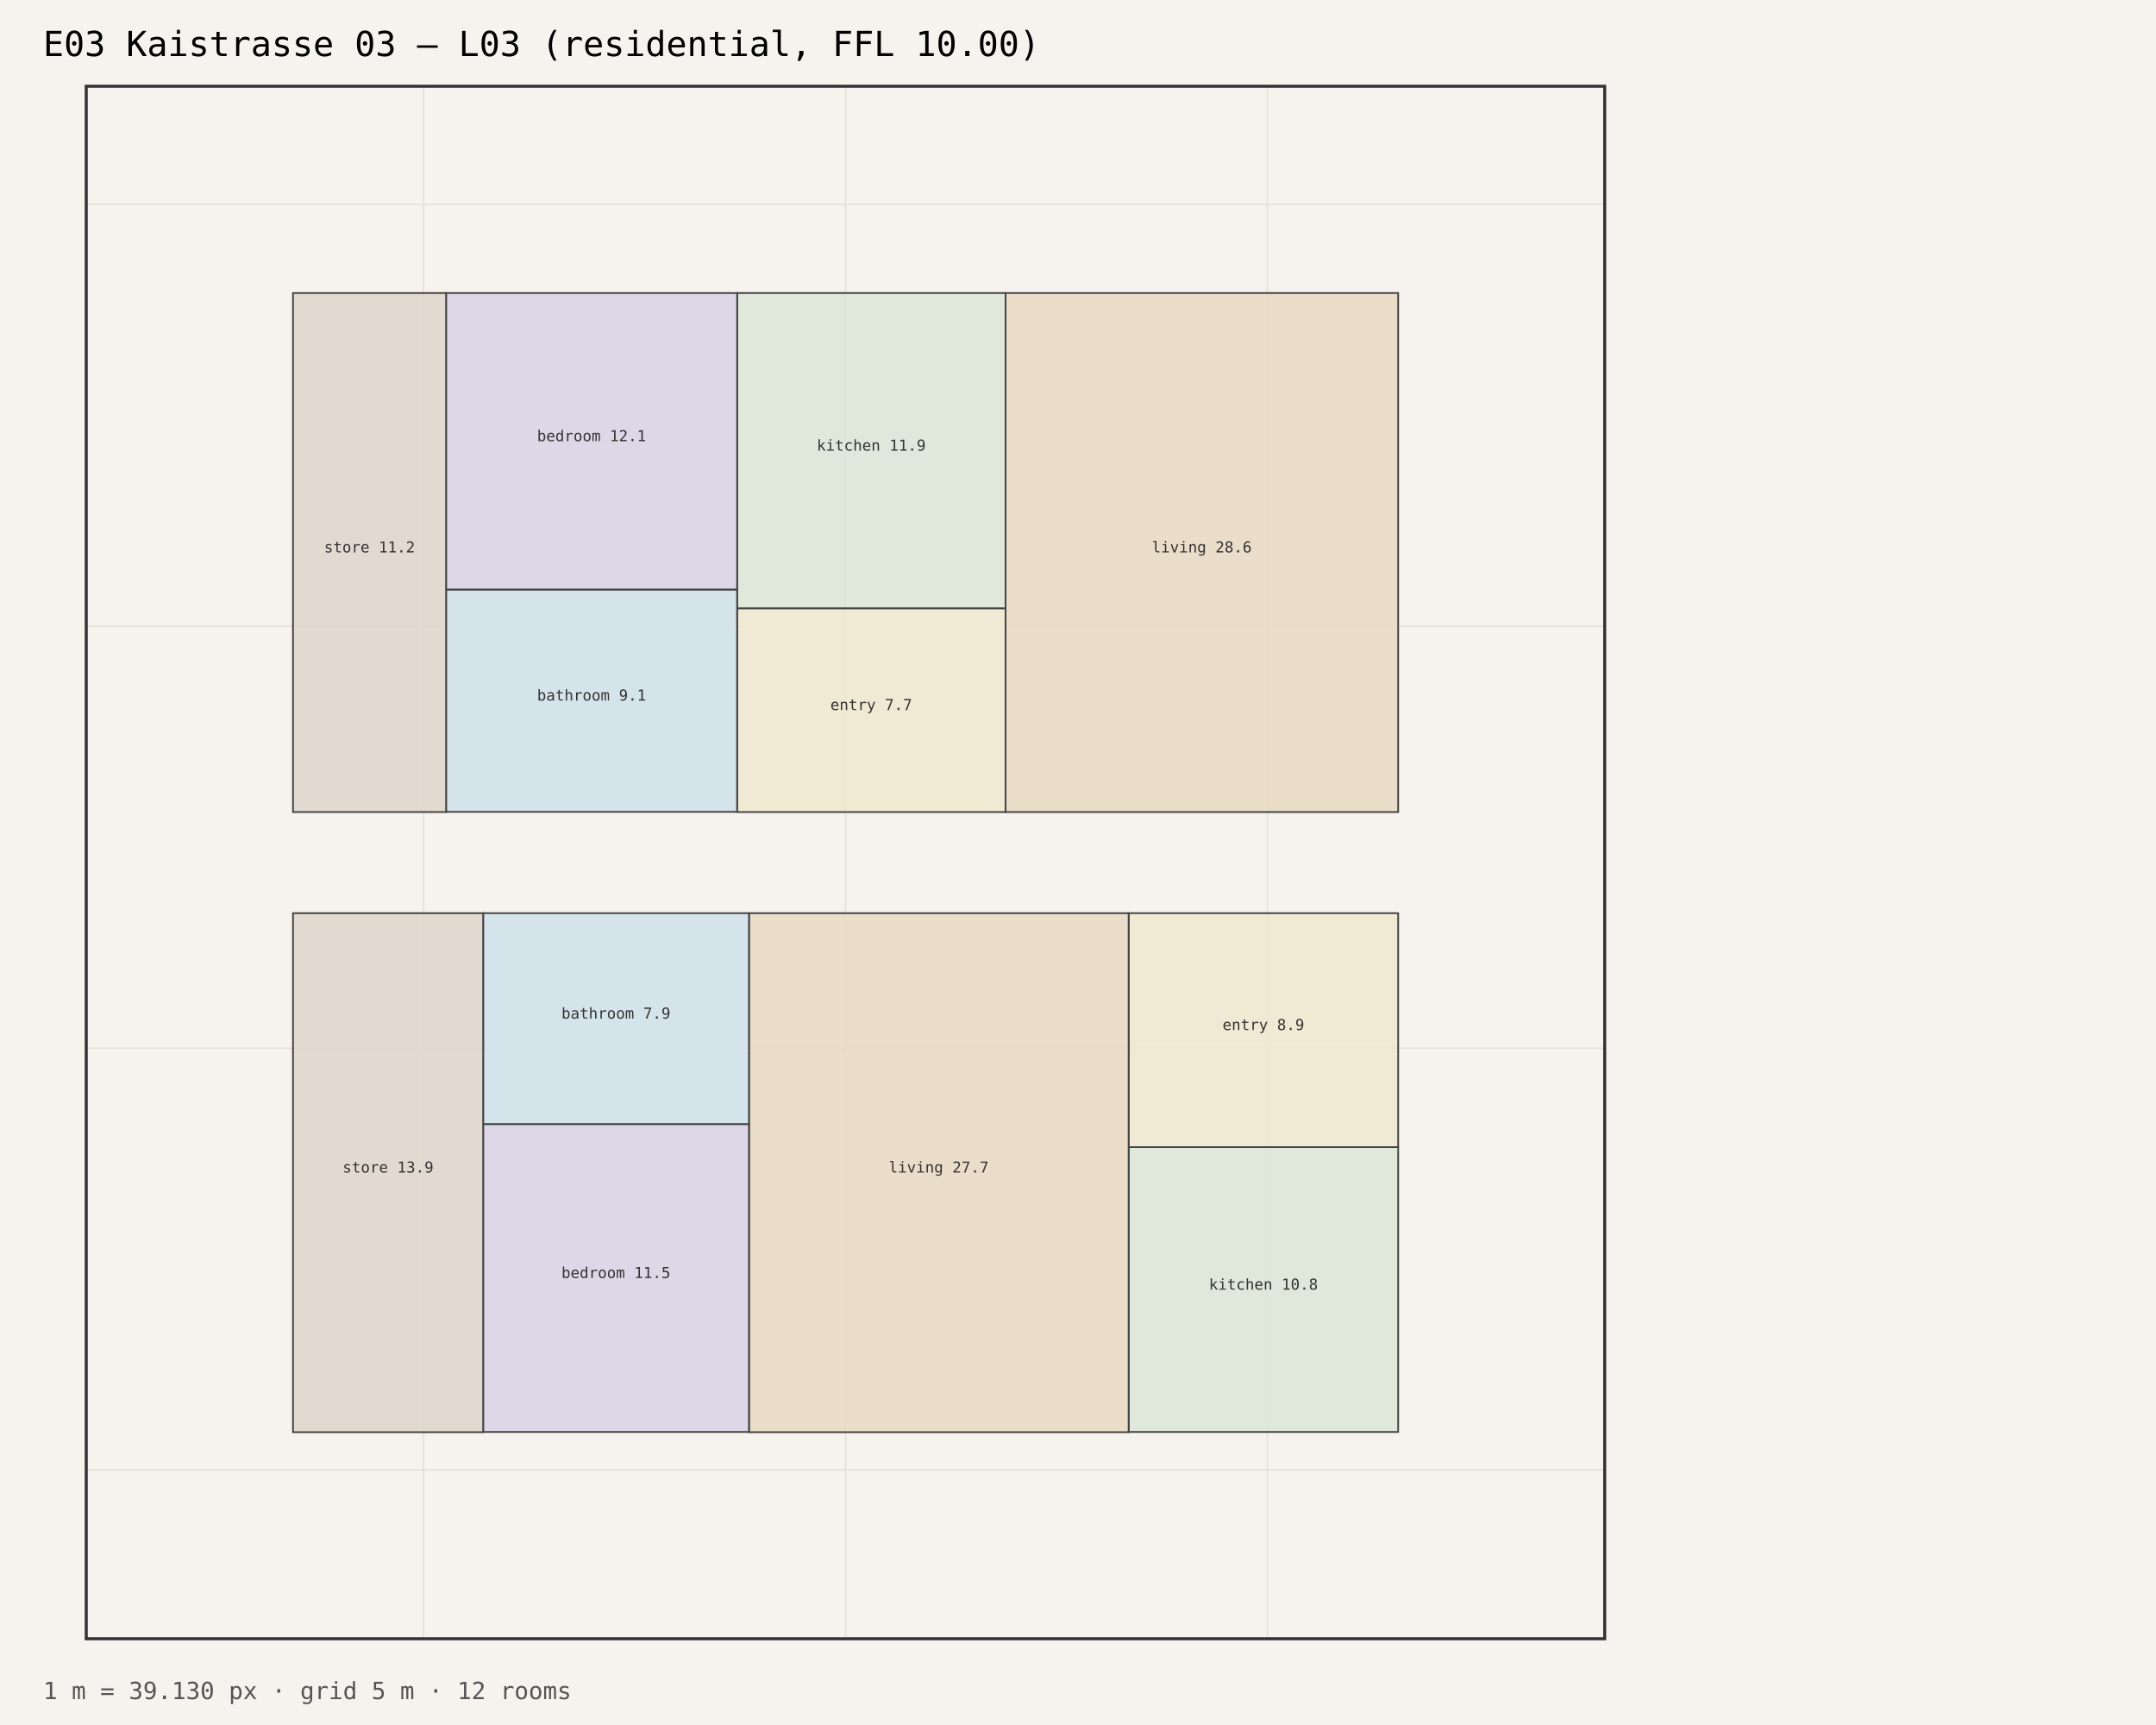
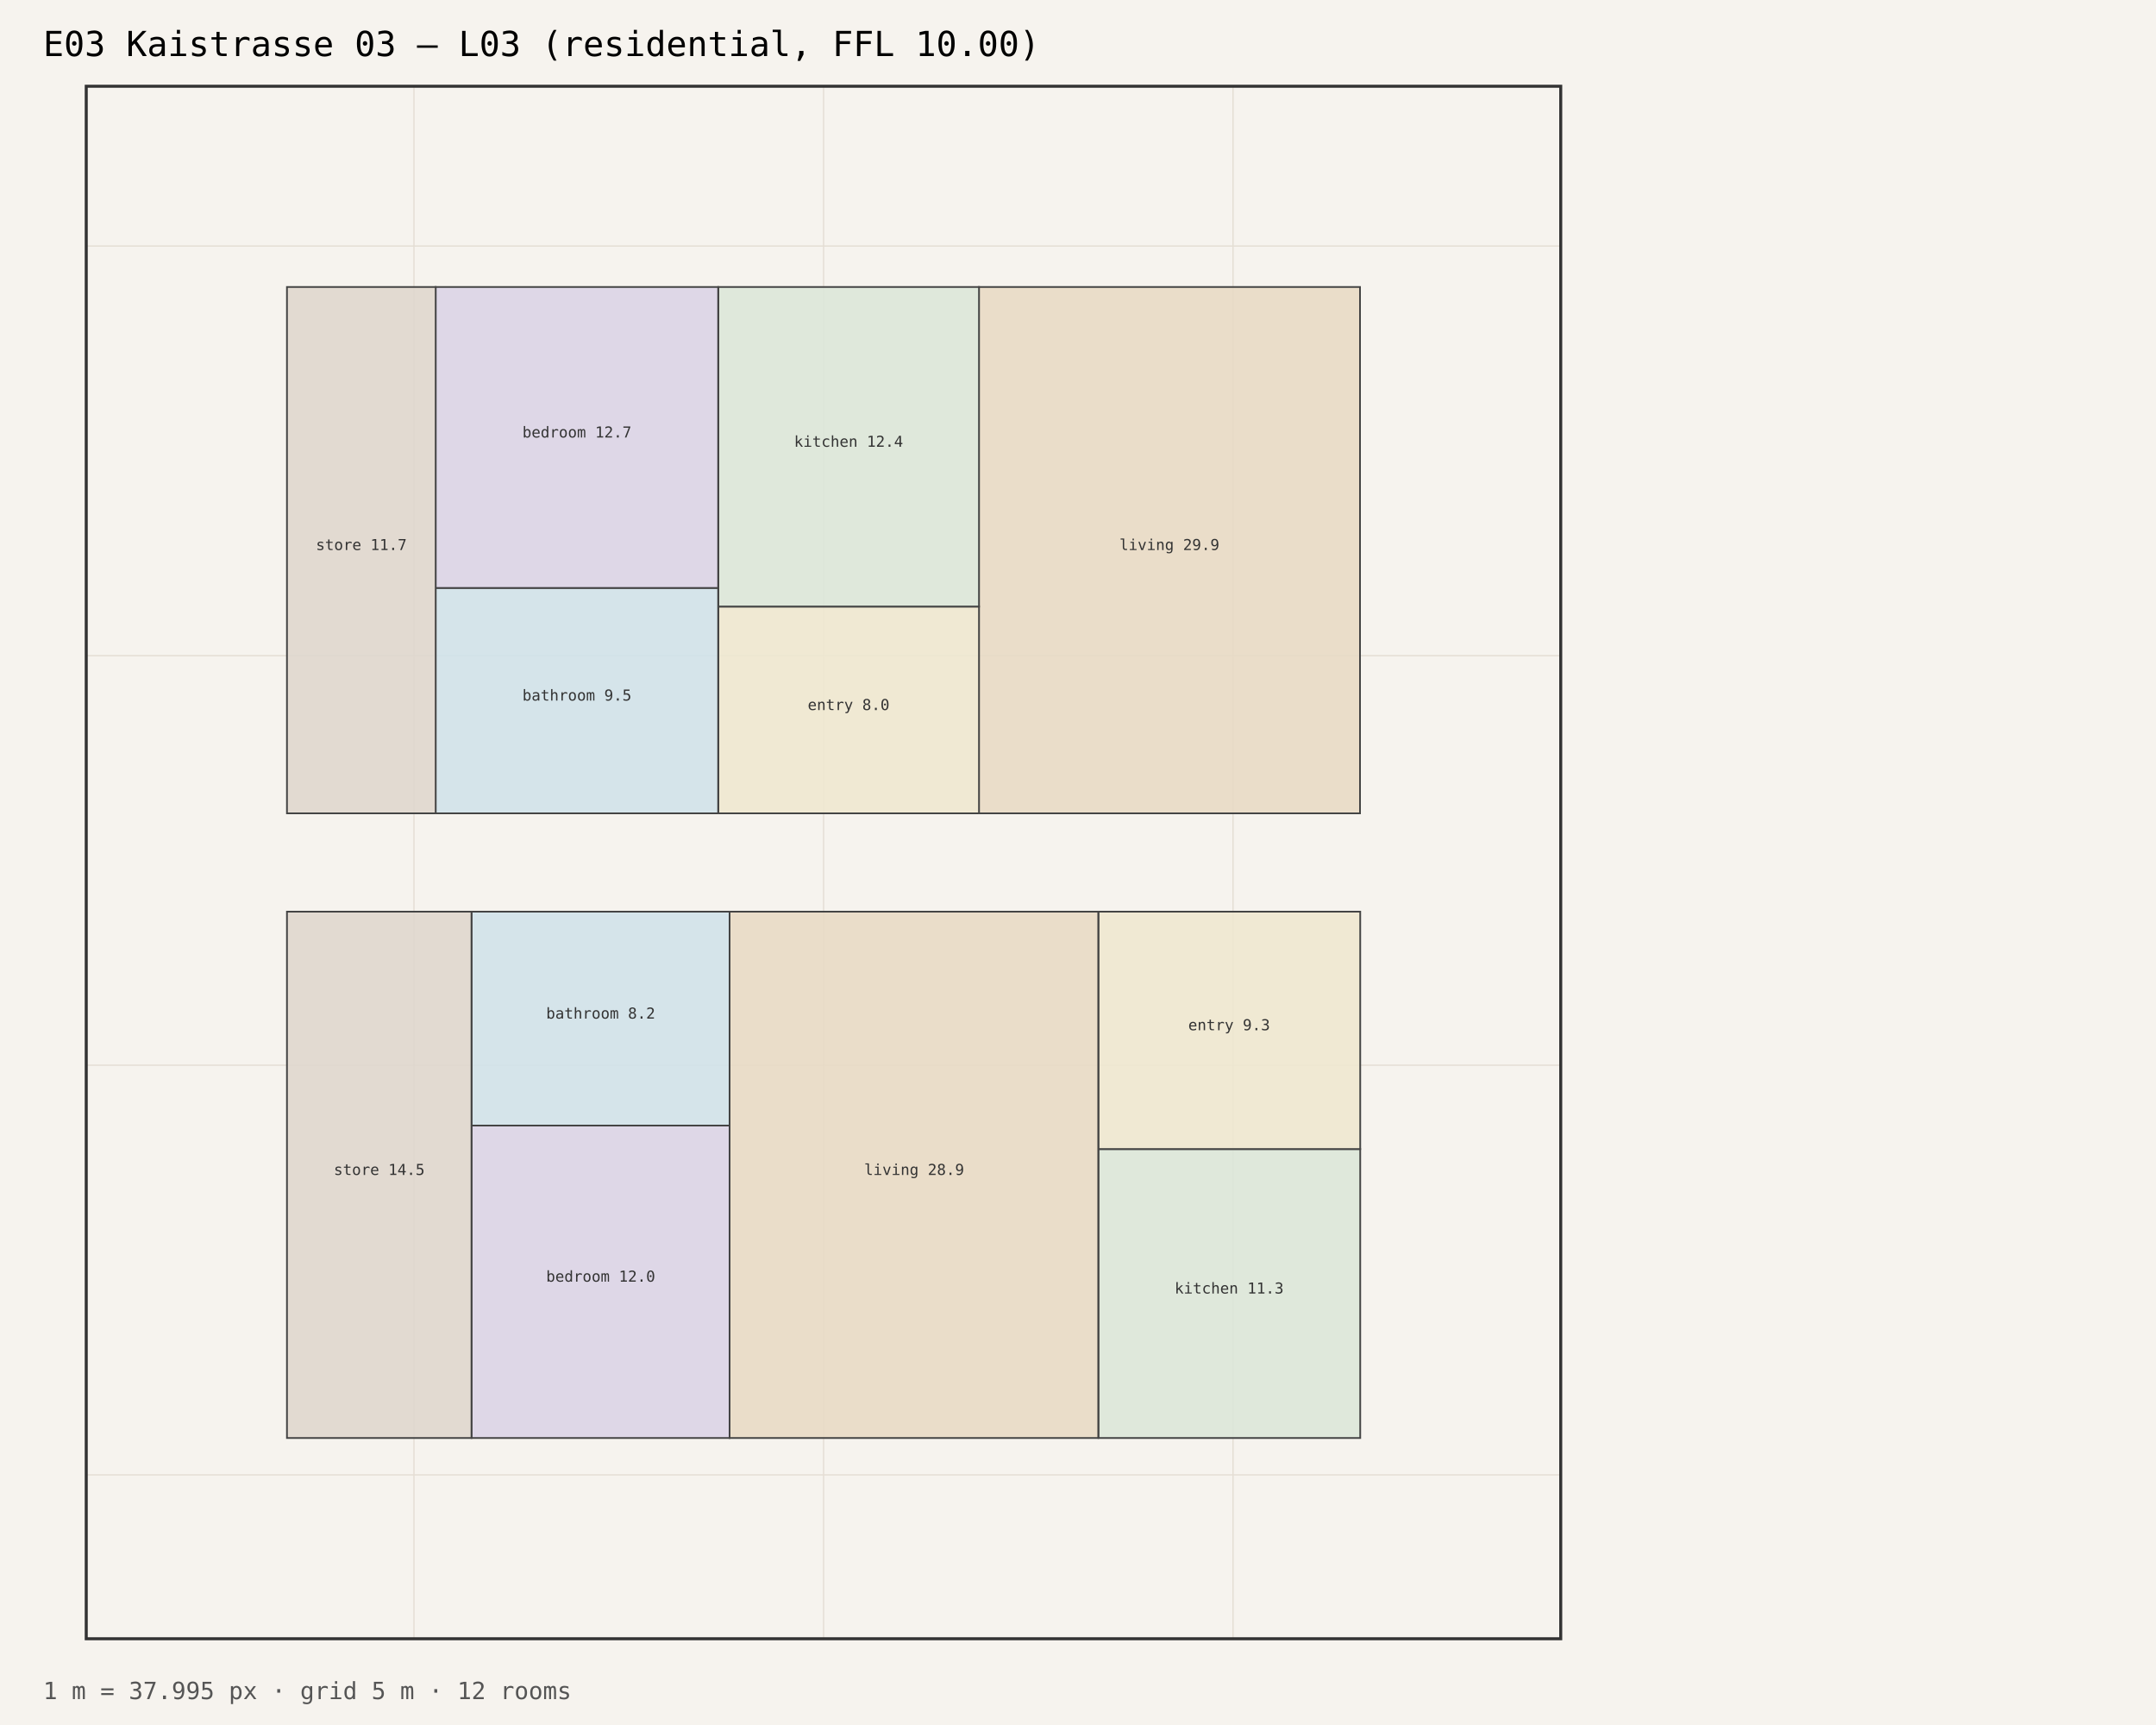
<svg xmlns="http://www.w3.org/2000/svg" width="1000" height="800" viewBox="0 0 1000 800">
  <rect width="1000" height="800" fill="#f6f3ee" />
  <text x="20" y="26" font-family="monospace" font-size="16">E03 Kaistrasse 03 — L03 (residential, FFL 10.00)</text>
-   <text x="20" y="788" font-family="monospace" font-size="11" fill="#555">1 m = 39.130 px · grid 5 m · 12 rooms</text>
-   <line x1="196.5" y1="760.0" x2="196.5" y2="40.0" stroke="#e4ded4" stroke-width="0.6" />
-   <line x1="392.2" y1="760.0" x2="392.2" y2="40.0" stroke="#e4ded4" stroke-width="0.6" />
-   <line x1="587.8" y1="760.0" x2="587.8" y2="40.0" stroke="#e4ded4" stroke-width="0.6" />
-   <line x1="40.0" y1="681.7" x2="744.3" y2="681.7" stroke="#e4ded4" stroke-width="0.6" />
-   <line x1="40.0" y1="486.1" x2="744.3" y2="486.1" stroke="#e4ded4" stroke-width="0.6" />
-   <line x1="40.0" y1="290.4" x2="744.3" y2="290.4" stroke="#e4ded4" stroke-width="0.6" />
-   <line x1="40.0" y1="94.8" x2="744.3" y2="94.8" stroke="#e4ded4" stroke-width="0.6" />
-   <rect x="40.0" y="40.0" width="704.3" height="720.0" fill="none" stroke="#333" stroke-width="1.4" />
-   <rect x="523.5" y="532.0" width="125.0" height="132.1" fill="#dbe6d8" stroke="#444" stroke-width="0.8" fill-opacity="0.85" />
-   <text x="586.0" y="598.1" font-family="monospace" font-size="7" text-anchor="middle" fill="#333">kitchen 10.8</text>
-   <rect x="523.5" y="423.5" width="125.0" height="108.5" fill="#efe7cf" stroke="#444" stroke-width="0.8" fill-opacity="0.85" />
-   <text x="586.0" y="477.7" font-family="monospace" font-size="7" text-anchor="middle" fill="#333">entry 8.9</text>
-   <rect x="347.4" y="423.5" width="176.1" height="240.7" fill="#e8d9c3" stroke="#444" stroke-width="0.8" fill-opacity="0.85" />
-   <text x="435.4" y="543.8" font-family="monospace" font-size="7" text-anchor="middle" fill="#333">living 27.7</text>
-   <rect x="224.1" y="521.3" width="123.3" height="142.8" fill="#d9d2e6" stroke="#444" stroke-width="0.8" fill-opacity="0.85" />
-   <text x="285.7" y="592.7" font-family="monospace" font-size="7" text-anchor="middle" fill="#333">bedroom 11.5</text>
-   <rect x="224.1" y="423.5" width="123.3" height="97.8" fill="#cfe2ea" stroke="#444" stroke-width="0.8" fill-opacity="0.85" />
-   <text x="285.7" y="472.4" font-family="monospace" font-size="7" text-anchor="middle" fill="#333">bathroom 7.9</text>
-   <rect x="135.9" y="423.5" width="88.2" height="240.7" fill="#ded6cc" stroke="#444" stroke-width="0.8" fill-opacity="0.85" />
-   <text x="180.0" y="543.8" font-family="monospace" font-size="7" text-anchor="middle" fill="#333">store 13.9</text>
-   <rect x="466.4" y="135.9" width="182.1" height="240.7" fill="#e8d9c3" stroke="#444" stroke-width="0.8" fill-opacity="0.85" />
-   <text x="557.4" y="256.2" font-family="monospace" font-size="7" text-anchor="middle" fill="#333">living 28.6</text>
-   <rect x="341.9" y="282.1" width="124.5" height="94.5" fill="#efe7cf" stroke="#444" stroke-width="0.8" fill-opacity="0.85" />
-   <text x="404.1" y="329.3" font-family="monospace" font-size="7" text-anchor="middle" fill="#333">entry 7.7</text>
-   <rect x="341.9" y="135.9" width="124.5" height="146.2" fill="#dbe6d8" stroke="#444" stroke-width="0.8" fill-opacity="0.85" />
-   <text x="404.1" y="209.0" font-family="monospace" font-size="7" text-anchor="middle" fill="#333">kitchen 11.9</text>
-   <rect x="206.9" y="273.4" width="135.0" height="103.1" fill="#cfe2ea" stroke="#444" stroke-width="0.8" fill-opacity="0.85" />
-   <text x="274.4" y="324.9" font-family="monospace" font-size="7" text-anchor="middle" fill="#333">bathroom 9.1</text>
-   <rect x="206.9" y="135.9" width="135.0" height="137.5" fill="#d9d2e6" stroke="#444" stroke-width="0.8" fill-opacity="0.85" />
-   <text x="274.4" y="204.6" font-family="monospace" font-size="7" text-anchor="middle" fill="#333">bedroom 12.1</text>
-   <rect x="135.9" y="135.9" width="71.0" height="240.7" fill="#ded6cc" stroke="#444" stroke-width="0.8" fill-opacity="0.85" />
-   <text x="171.4" y="256.2" font-family="monospace" font-size="7" text-anchor="middle" fill="#333">store 11.2</text>
+   <text x="20" y="788" font-family="monospace" font-size="11" fill="#555">1 m = 37.995 px · grid 5 m · 12 rooms</text>
+   <line x1="192.0" y1="760.0" x2="192.0" y2="40.0" stroke="#e4ded4" stroke-width="0.6" />
+   <line x1="382.0" y1="760.0" x2="382.0" y2="40.0" stroke="#e4ded4" stroke-width="0.6" />
+   <line x1="571.9" y1="760.0" x2="571.9" y2="40.0" stroke="#e4ded4" stroke-width="0.6" />
+   <line x1="40.0" y1="684.0" x2="723.9" y2="684.0" stroke="#e4ded4" stroke-width="0.6" />
+   <line x1="40.0" y1="494.0" x2="723.9" y2="494.0" stroke="#e4ded4" stroke-width="0.6" />
+   <line x1="40.0" y1="304.1" x2="723.9" y2="304.1" stroke="#e4ded4" stroke-width="0.6" />
+   <line x1="40.0" y1="114.1" x2="723.9" y2="114.1" stroke="#e4ded4" stroke-width="0.6" />
+   <rect x="40.0" y="40.0" width="683.9" height="720.0" fill="none" stroke="#333" stroke-width="1.4" />
+   <rect x="509.5" y="532.9" width="121.4" height="134.0" fill="#dbe6d8" stroke="#444" stroke-width="0.8" fill-opacity="0.85" />
+   <text x="570.1" y="599.9" font-family="monospace" font-size="7" text-anchor="middle" fill="#333">kitchen 11.3</text>
+   <rect x="509.5" y="422.8" width="121.4" height="110.1" fill="#efe7cf" stroke="#444" stroke-width="0.8" fill-opacity="0.85" />
+   <text x="570.1" y="477.8" font-family="monospace" font-size="7" text-anchor="middle" fill="#333">entry 9.3</text>
+   <rect x="338.4" y="422.8" width="171.0" height="244.1" fill="#e8d9c3" stroke="#444" stroke-width="0.8" fill-opacity="0.85" />
+   <text x="424.0" y="544.9" font-family="monospace" font-size="7" text-anchor="middle" fill="#333">living 28.9</text>
+   <rect x="218.7" y="522.0" width="119.7" height="144.9" fill="#d9d2e6" stroke="#444" stroke-width="0.8" fill-opacity="0.85" />
+   <text x="278.6" y="594.4" font-family="monospace" font-size="7" text-anchor="middle" fill="#333">bedroom 12.0</text>
+   <rect x="218.7" y="422.8" width="119.7" height="99.2" fill="#cfe2ea" stroke="#444" stroke-width="0.8" fill-opacity="0.85" />
+   <text x="278.6" y="472.4" font-family="monospace" font-size="7" text-anchor="middle" fill="#333">bathroom 8.2</text>
+   <rect x="133.1" y="422.8" width="85.6" height="244.1" fill="#ded6cc" stroke="#444" stroke-width="0.8" fill-opacity="0.85" />
+   <text x="175.9" y="544.9" font-family="monospace" font-size="7" text-anchor="middle" fill="#333">store 14.5</text>
+   <rect x="454.0" y="133.1" width="176.8" height="244.1" fill="#e8d9c3" stroke="#444" stroke-width="0.8" fill-opacity="0.85" />
+   <text x="542.4" y="255.1" font-family="monospace" font-size="7" text-anchor="middle" fill="#333">living 29.9</text>
+   <rect x="333.2" y="281.3" width="120.9" height="95.9" fill="#efe7cf" stroke="#444" stroke-width="0.8" fill-opacity="0.85" />
+   <text x="393.6" y="329.3" font-family="monospace" font-size="7" text-anchor="middle" fill="#333">entry 8.0</text>
+   <rect x="333.2" y="133.1" width="120.9" height="148.2" fill="#dbe6d8" stroke="#444" stroke-width="0.8" fill-opacity="0.85" />
+   <text x="393.6" y="207.2" font-family="monospace" font-size="7" text-anchor="middle" fill="#333">kitchen 12.4</text>
+   <rect x="202.0" y="272.6" width="131.1" height="104.6" fill="#cfe2ea" stroke="#444" stroke-width="0.8" fill-opacity="0.85" />
+   <text x="267.6" y="324.9" font-family="monospace" font-size="7" text-anchor="middle" fill="#333">bathroom 9.5</text>
+   <rect x="202.0" y="133.1" width="131.1" height="139.6" fill="#d9d2e6" stroke="#444" stroke-width="0.8" fill-opacity="0.85" />
+   <text x="267.6" y="202.9" font-family="monospace" font-size="7" text-anchor="middle" fill="#333">bedroom 12.7</text>
+   <rect x="133.1" y="133.1" width="69.0" height="244.1" fill="#ded6cc" stroke="#444" stroke-width="0.8" fill-opacity="0.85" />
+   <text x="167.6" y="255.1" font-family="monospace" font-size="7" text-anchor="middle" fill="#333">store 11.7</text>
</svg>
